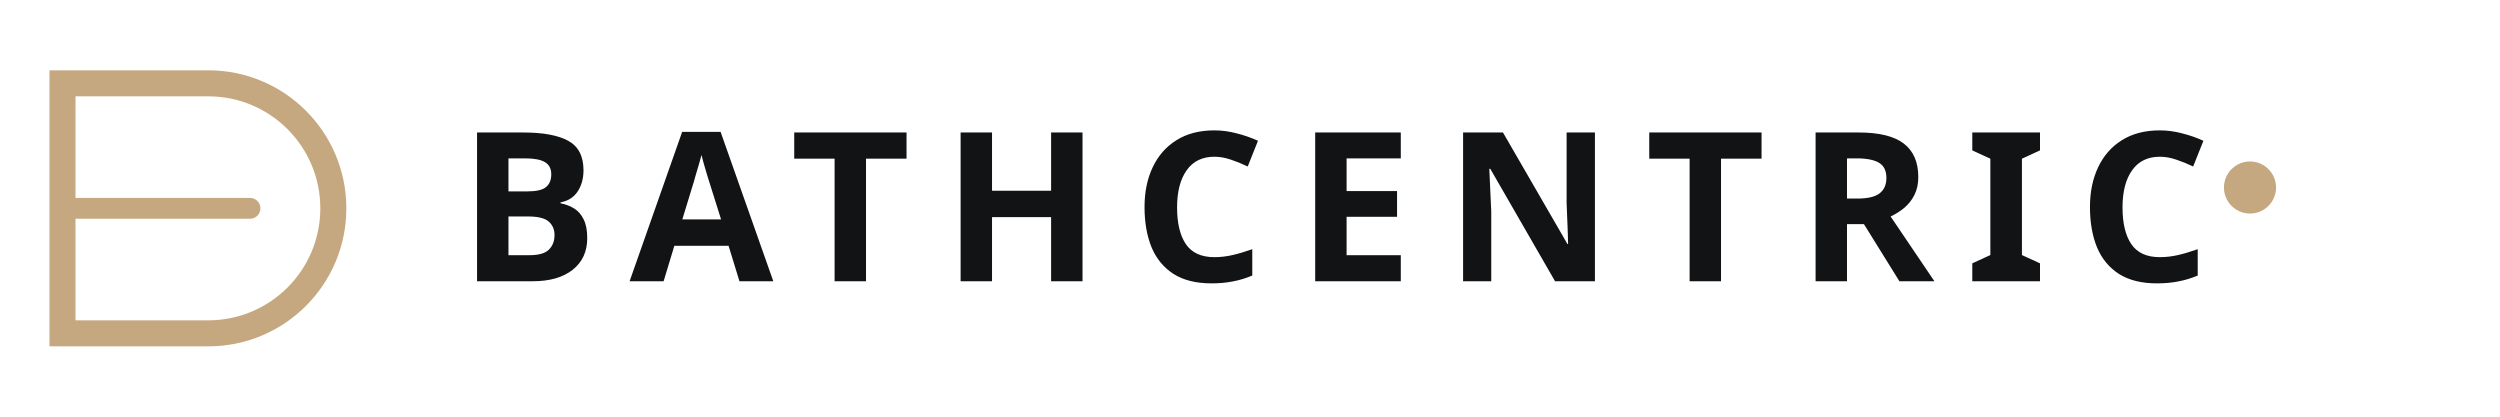
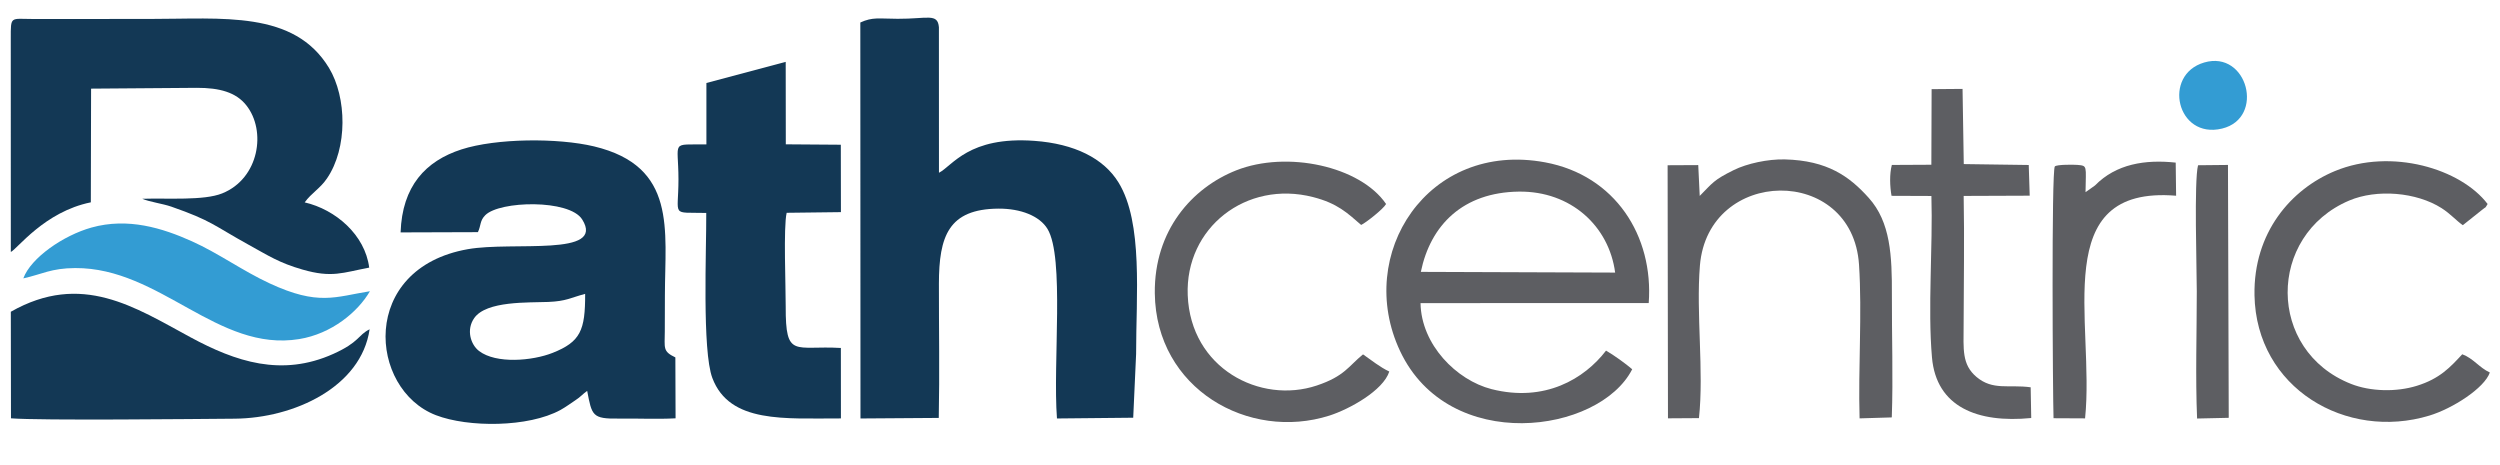
- <svg xmlns="http://www.w3.org/2000/svg" viewBox="0 0 240 40" fill="none">
-   <path d="M6 8V32H20C26.627 32 32 26.627 32 20C32 13.373 26.627 8 20 8H6Z" stroke="#C5A880" stroke-width="2.5" stroke-linecap="round" />
-   <path d="M6 20H24" stroke="#C5A880" stroke-width="2" stroke-linecap="round" />
-   <text x="44" y="27" font-family="'Outfit', sans-serif" font-size="20" font-weight="700" letter-spacing="3" fill="#111315">BATHCENTRIC</text>
-   <circle cx="216" cy="18" r="2.5" fill="#C5A880" />
+ <svg xmlns="http://www.w3.org/2000/svg" viewBox="0 0 492.14 91.49" fill="none">
+   <path d="M 184.80 82.27 C 184.98 73.53, 184.82 64.62, 184.83 55.86 C 184.84 46.46, 186.74 41.15, 196.53 41.07 C 200.93 41.04, 204.66 42.51, 206.21 45.07 C 209.59 50.67, 207.24 71.44, 208.07 82.38 L 223.08 82.23 L 223.65 69.69 C 223.64 58.30, 225.06 43.85, 220.19 35.93 C 217.26 31.15, 211.49 28.30, 203.65 27.73 C 190.67 26.78, 187.48 32.68, 184.84 34.01 L 184.83 5.37 C 184.59 2.53, 182.58 3.73, 176.72 3.70 C 172.99 3.69, 171.82 3.31, 169.36 4.43 L 169.39 82.38 Z" fill="#133855" fill-rule="evenodd" />
+   <path d="M 115.19 57.85 C 115.22 65.05, 114.26 67.29, 108.80 69.46 C 104.83 71.04, 97.68 71.67, 94.31 69.10 C 92.65 67.84, 91.74 64.92, 93.35 62.62 C 95.74 59.19, 104.05 59.60, 107.93 59.44 C 111.52 59.29, 112.24 58.63, 115.19 57.85 Z M 94.08 45.70 C 94.72 44.35, 94.43 43.46, 95.53 42.36 C 98.35 39.52, 112.07 39.19, 114.60 43.19 C 119.29 50.62, 101.00 47.48, 92.11 49.05 C 70.66 52.83, 72.57 76.63, 85.81 81.73 C 92.17 84.18, 104.04 84.16, 110.34 80.70 C 111.49 80.06, 112.38 79.37, 113.27 78.79 C 114.33 78.11, 114.77 77.50, 115.59 76.95 C 116.52 81.82, 116.59 82.47, 121.75 82.40 C 125.44 82.35, 129.26 82.55, 132.99 82.35 L 132.95 70.36 C 130.43 69.15, 130.86 68.56, 130.87 65.21 C 130.88 62.84, 130.89 60.47, 130.89 58.10 C 130.91 45.22, 133.30 32.75, 116.95 28.82 C 109.80 27.11, 97.68 27.21, 90.85 29.41 C 83.79 31.69, 79.17 36.62, 78.86 45.75 Z" fill="#133855" fill-rule="evenodd" />
+   <path d="M 2.12 7.62 L 2.13 49.60 C 3.37 49.05, 8.74 41.68, 17.88 39.83 L 17.93 17.45 L 38.74 17.29 C 43.22 17.28, 46.44 18.16, 48.47 20.71 C 52.49 25.73, 51.02 35.14, 43.74 38.07 C 40.10 39.53, 33.03 38.97, 28.01 39.13 C 29.35 39.73, 32.00 40.08, 33.73 40.68 C 41.77 43.49, 41.98 44.34, 49.01 48.22 C 52.84 50.33, 54.97 51.75, 59.53 53.06 C 65.37 54.75, 67.44 53.67, 72.68 52.68 C 71.86 46.24, 66.07 41.25, 59.98 39.84 C 61.34 37.96, 63.00 37.14, 64.37 35.12 C 68.46 29.14, 68.28 19.18, 64.77 13.38 C 57.89 2.00, 43.79 3.74, 29.39 3.73 L 6.58 3.74 C 2.00 3.74, 2.12 3.03, 2.12 7.62" fill="#133855" fill-rule="evenodd" />
+   <path d="M 139.06 28.42 C 131.92 28.53, 133.55 27.53, 133.56 35.29 C 133.56 42.83, 131.98 41.75, 139.03 41.92 C 139.07 49.13, 138.20 69.01, 140.23 74.41 C 143.63 83.41, 154.54 82.34, 165.54 82.37 L 165.53 68.50 C 156.41 67.96, 154.64 70.68, 154.67 60.35 C 154.69 56.60, 154.20 44.65, 154.86 41.89 L 165.54 41.76 L 165.52 28.49 L 154.69 28.41 L 154.67 12.18 L 139.06 16.34 Z" fill="#133855" fill-rule="evenodd" />
+   <path d="M 2.16 82.35 C 8.01 82.81, 38.25 82.48, 46.22 82.42 C 57.88 82.32, 71.11 76.18, 72.76 64.82 C 70.37 66.03, 70.83 67.31, 65.63 69.66 C 55.43 74.25, 46.39 71.19, 37.53 66.41 C 26.56 60.49, 16.08 53.44, 2.13 61.37 Z" fill="#133855" fill-rule="evenodd" />
+   <path d="M 279.70 53.52 C 281.61 44.26, 288.03 37.86, 298.99 37.72 C 309.25 37.59, 316.75 44.53, 317.95 53.66 Z Z M 316.16 69.02 C 311.90 74.57, 304.10 79.26, 293.61 76.60 C 286.72 74.84, 279.77 67.85, 279.64 59.67 L 324.56 59.66 C 325.54 46.43, 317.95 34.52, 304.18 31.96 C 281.10 27.66, 266.62 50.05, 275.62 69.12 C 285.23 89.49, 314.83 85.40, 321.31 72.69 C 320.04 71.59, 317.67 69.89, 316.16 69.02" fill="#5D5E62" fill-rule="evenodd" />
+   <path d="M 334.45 82.31 C 335.45 73.07, 333.86 61.72, 334.64 52.26 C 336.26 32.86, 364.67 32.39, 365.96 52.11 C 366.59 61.75, 365.78 72.43, 366.07 82.36 L 372.41 82.17 C 372.69 74.31, 372.40 66.02, 372.43 58.10 C 372.46 50.38, 372.18 43.73, 367.87 38.95 C 364.08 34.73, 359.75 31.59, 351.34 31.38 C 348.01 31.30, 343.91 32.19, 341.30 33.48 C 337.35 35.43, 337.17 35.97, 334.60 38.57 L 334.31 32.50 L 328.28 32.53 L 328.35 82.35 Z" fill="#5D5E62" fill-rule="evenodd" />
+   <path d="M 484.71 69.74 C 482.37 72.26, 480.32 74.54, 475.76 75.95 C 471.70 77.21, 466.63 77.08, 462.83 75.58 C 446.22 69.04, 446.25 46.36, 462.45 39.48 C 467.87 37.18, 475.69 37.81, 480.65 40.98 C 482.41 42.11, 483.48 43.39, 484.82 44.33 L 488.60 41.32 C 489.56 40.52, 489.06 41.21, 489.70 40.16 C 484.46 33.24, 470.77 29.07, 459.65 33.67 C 451.01 37.24, 443.59 45.80, 443.81 58.11 C 444.14 76.42, 461.89 86.78, 478.24 81.81 C 482.80 80.43, 489.07 76.41, 490.14 73.33 C 488.05 72.37, 486.87 70.53, 484.71 69.74" fill="#5D5E62" fill-rule="evenodd" />
+   <path d="M 268.32 69.76 C 265.49 72.05, 264.72 74.05, 259.22 75.89 C 248.08 79.61, 234.37 72.52, 233.81 58.11 C 233.29 44.86, 245.30 35.41, 258.50 38.80 C 263.29 40.03, 265.23 41.92, 267.95 44.28 C 268.82 43.90, 272.31 41.16, 272.86 40.16 C 267.77 32.70, 253.33 29.60, 243.37 33.53 C 234.66 36.97, 227.19 45.37, 227.33 57.73 C 227.55 76.58, 245.85 86.86, 261.71 81.81 C 265.62 80.56, 272.29 76.89, 273.49 73.14 C 271.56 72.22, 270.06 70.96, 268.32 69.76" fill="#5D5E62" fill-rule="evenodd" />
+   <path d="M 4.59 54.80 C 8.25 54.00, 10.04 52.79, 14.81 52.77 C 31.55 52.69, 42.83 69.37, 58.90 66.75 C 65.29 65.71, 70.46 61.41, 72.82 57.33 C 65.99 58.42, 62.70 60.26, 53.05 55.77 C 47.66 53.26, 43.00 49.84, 37.76 47.49 C 31.97 44.89, 25.20 42.79, 18.02 44.79 C 12.47 46.34, 6.07 50.76, 4.59 54.80" fill="#339CD3" fill-rule="evenodd" />
+   <path d="M 372.42 32.47 C 371.94 34.28, 372.03 36.68, 372.36 38.55 L 380.21 38.58 C 380.51 48.70, 379.47 60.56, 380.32 70.36 C 381.17 80.11, 389.27 83.33, 399.86 82.29 L 399.75 76.24 C 395.39 75.65, 392.31 76.92, 389.08 74.20 C 386.17 71.74, 386.54 68.73, 386.55 64.09 C 386.57 55.67, 386.72 47.07, 386.56 38.57 L 399.56 38.52 L 399.37 32.48 L 386.58 32.30 L 386.34 17.50 L 380.25 17.55 L 380.20 32.43 Z" fill="#5D5E62" fill-rule="evenodd" />
+   <path d="M 410.46 82.36 C 412.41 63.38, 403.11 36.45, 428.38 38.53 L 428.30 32.01 C 422.32 31.37, 416.59 32.25, 412.41 36.51 L 410.55 37.83 C 410.61 32.59, 410.98 32.64, 408.93 32.46 C 408.19 32.40, 404.90 32.37, 404.51 32.76 C 403.82 33.44, 404.10 77.82, 404.25 82.33 Z" fill="#5D5E62" fill-rule="evenodd" />
+   <path d="M 432.70 32.53 C 431.90 35.57, 432.45 52.87, 432.45 57.36 C 432.45 65.51, 432.17 74.25, 432.51 82.39 L 438.74 82.25 L 438.59 32.47 Z" fill="#5D5E62" fill-rule="evenodd" />
+   <path d="M 433.92 12.30 C 425.62 14.72, 428.50 27.47, 437.43 25.31 C 445.94 23.24, 442.45 9.82, 433.92 12.30" fill="#339CD3" fill-rule="evenodd" />
</svg>
